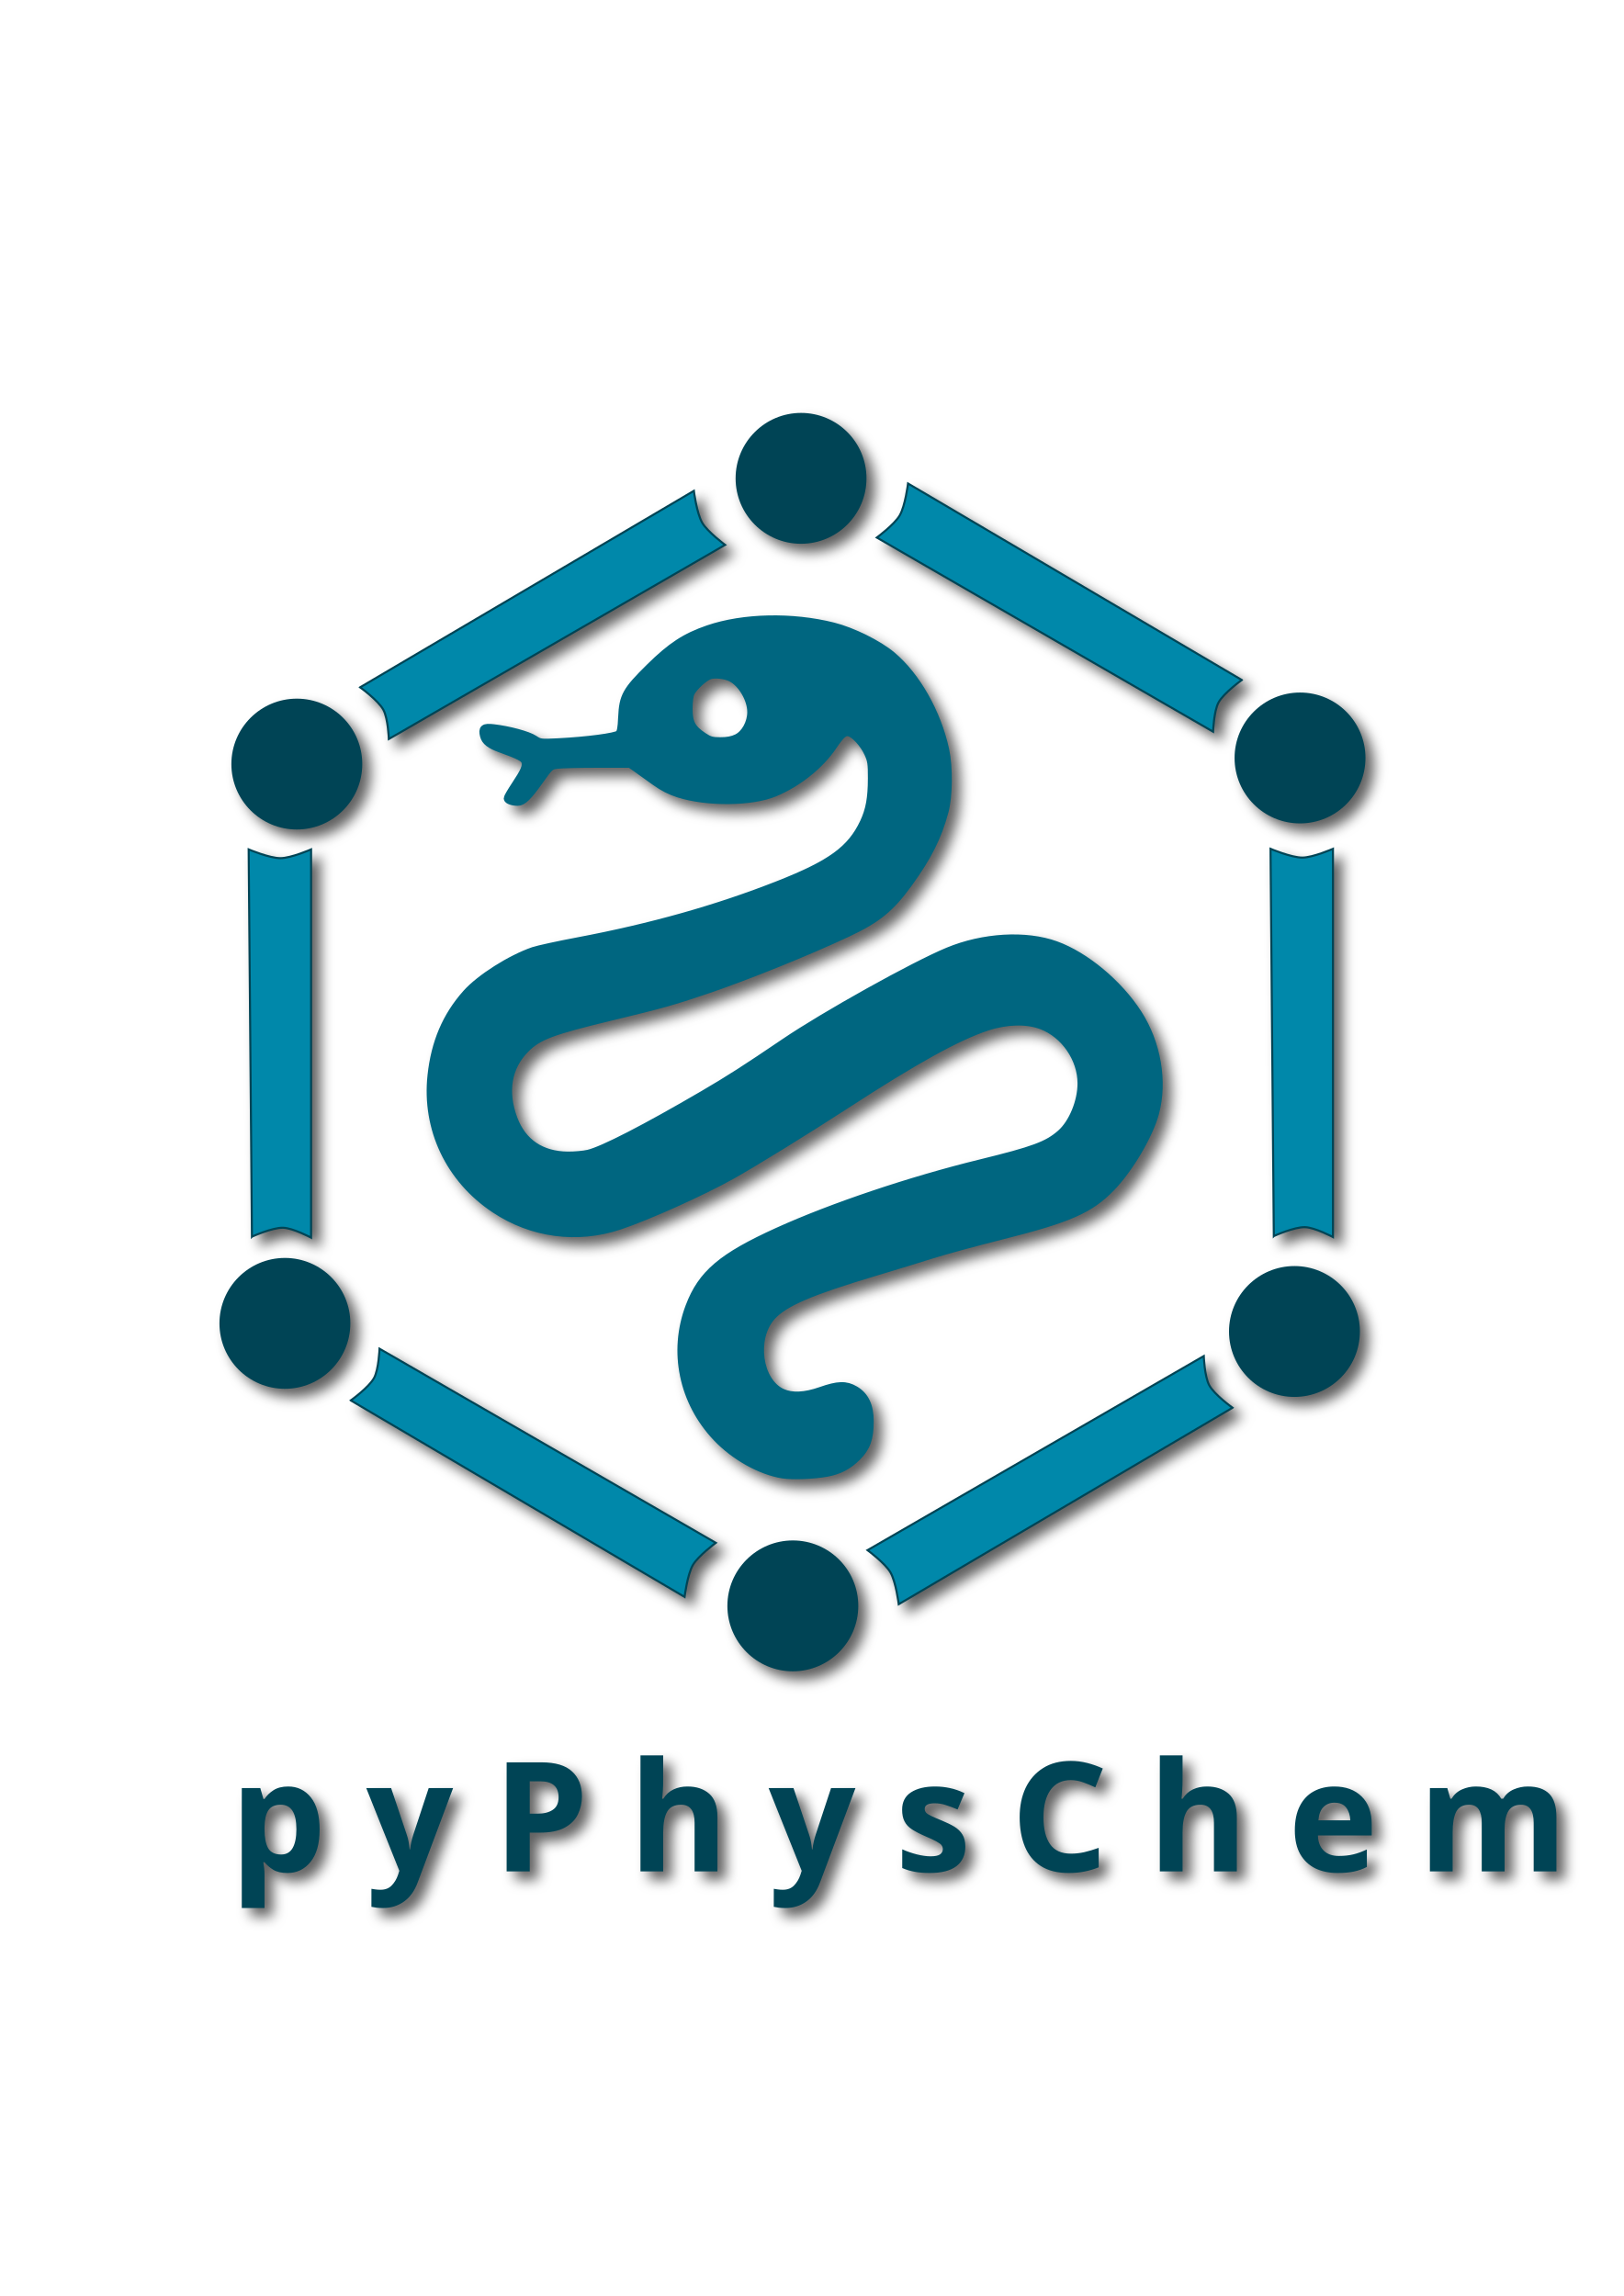
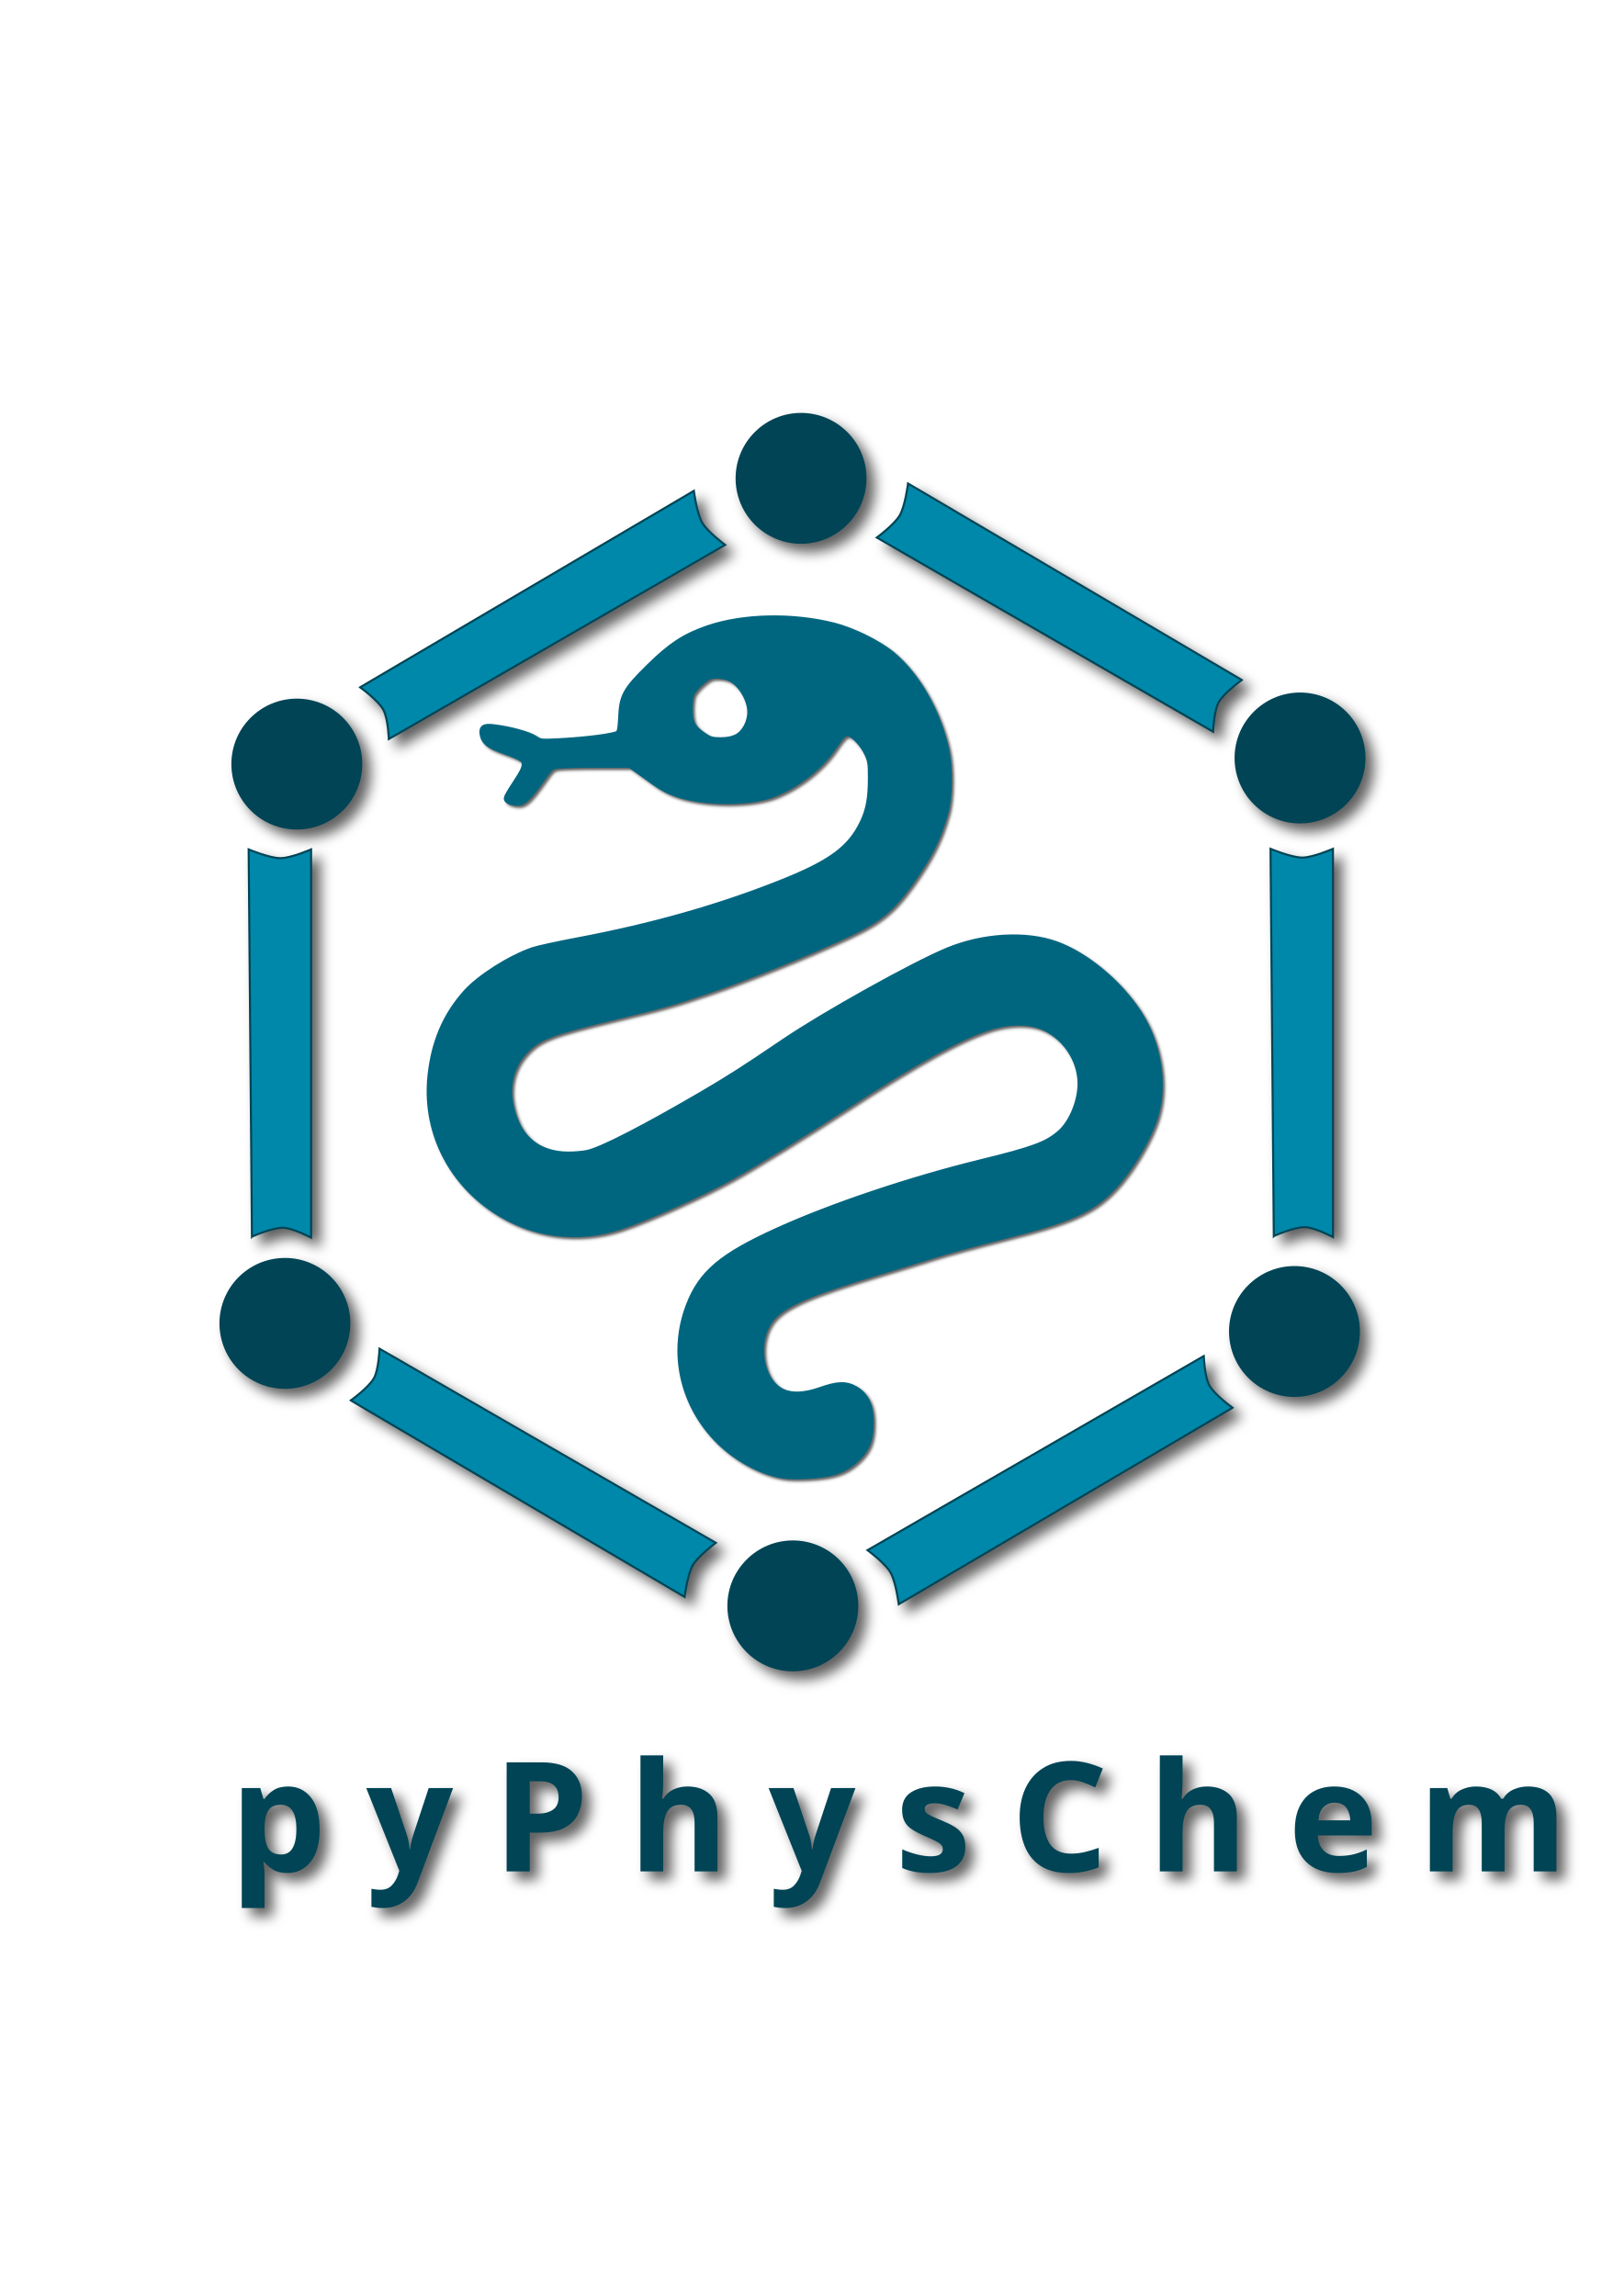
<svg xmlns="http://www.w3.org/2000/svg" width="210mm" height="297mm" viewBox="0 0 210 297" version="1.1" id="svg1" xml:space="preserve">
  <defs id="defs1">
-     <filter style="color-interpolation-filters:sRGB;" id="filter20" x="-0.013" y="-0.01" width="1.033" height="1.026">
+     <filter style="color-interpolation-filters:sRGB;" id="filter20" x="-0.254" y="-0.113" width="1.645" height="1.292">
      <feFlood result="flood" in="SourceGraphic" flood-opacity="0.624" flood-color="rgb(0,0,0)" id="feFlood19" />
      <feGaussianBlur result="blur" in="SourceGraphic" stdDeviation="0.8" id="feGaussianBlur19" />
      <feOffset result="offset" in="blur" dx="1.1" dy="1.1" id="feOffset19" />
      <feComposite result="comp1" operator="in" in="flood" in2="offset" id="feComposite19" />
      <feComposite result="comp2" operator="over" in="SourceGraphic" in2="comp1" id="feComposite20" />
    </filter>
+     <filter style="color-interpolation-filters:sRGB" id="filter20-7" x="-0.254" y="-0.113" width="1.645" height="1.292">
+       <feFlood result="flood" in="SourceGraphic" flood-opacity="0.624" flood-color="rgb(0,0,0)" id="feFlood19-5" />
+       <feGaussianBlur result="blur" in="SourceGraphic" stdDeviation="0.8" id="feGaussianBlur19-3" />
+       <feOffset result="offset" in="blur" dx="1.1" dy="1.1" id="feOffset19-5" />
+       <feComposite result="comp1" operator="in" in="flood" in2="offset" id="feComposite19-6" />
+       <feComposite result="comp2" operator="over" in="SourceGraphic" in2="comp1" id="feComposite20-2" />
+     </filter>
+     <filter style="color-interpolation-filters:sRGB" id="filter2" x="-0.254" y="-0.113" width="1.645" height="1.292">
+       <feFlood result="flood" in="SourceGraphic" flood-opacity="0.624" flood-color="rgb(0,0,0)" id="feFlood1" />
+       <feGaussianBlur result="blur" in="SourceGraphic" stdDeviation="0.8" id="feGaussianBlur1" />
+       <feOffset result="offset" in="blur" dx="1.1" dy="1.1" id="feOffset1" />
+       <feComposite result="comp1" operator="in" in="flood" in2="offset" id="feComposite1" />
+       <feComposite result="comp2" operator="over" in="SourceGraphic" in2="comp1" id="feComposite2" />
+     </filter>
+     <filter style="color-interpolation-filters:sRGB" id="filter4" x="-0.254" y="-0.113" width="1.645" height="1.292">
+       <feFlood result="flood" in="SourceGraphic" flood-opacity="0.624" flood-color="rgb(0,0,0)" id="feFlood2" />
+       <feGaussianBlur result="blur" in="SourceGraphic" stdDeviation="0.8" id="feGaussianBlur2" />
+       <feOffset result="offset" in="blur" dx="1.1" dy="1.1" id="feOffset2" />
+       <feComposite result="comp1" operator="in" in="flood" in2="offset" id="feComposite3" />
+       <feComposite result="comp2" operator="over" in="SourceGraphic" in2="comp1" id="feComposite4" />
+     </filter>
+     <filter style="color-interpolation-filters:sRGB" id="filter6" x="-0.254" y="-0.113" width="1.645" height="1.292">
+       <feFlood result="flood" in="SourceGraphic" flood-opacity="0.624" flood-color="rgb(0,0,0)" id="feFlood4" />
+       <feGaussianBlur result="blur" in="SourceGraphic" stdDeviation="0.8" id="feGaussianBlur4" />
+       <feOffset result="offset" in="blur" dx="1.1" dy="1.1" id="feOffset4" />
+       <feComposite result="comp1" operator="in" in="flood" in2="offset" id="feComposite5" />
+       <feComposite result="comp2" operator="over" in="SourceGraphic" in2="comp1" id="feComposite6" />
+     </filter>
+     <filter style="color-interpolation-filters:sRGB" id="filter8" x="-0.254" y="-0.113" width="1.645" height="1.292">
+       <feFlood result="flood" in="SourceGraphic" flood-opacity="0.624" flood-color="rgb(0,0,0)" id="feFlood6" />
+       <feGaussianBlur result="blur" in="SourceGraphic" stdDeviation="0.8" id="feGaussianBlur6" />
+       <feOffset result="offset" in="blur" dx="1.1" dy="1.1" id="feOffset6" />
+       <feComposite result="comp1" operator="in" in="flood" in2="offset" id="feComposite7" />
+       <feComposite result="comp2" operator="over" in="SourceGraphic" in2="comp1" id="feComposite8" />
+     </filter>
+     <filter style="color-interpolation-filters:sRGB" id="filter10" x="-0.254" y="-0.113" width="1.645" height="1.292">
+       <feFlood result="flood" in="SourceGraphic" flood-opacity="0.624" flood-color="rgb(0,0,0)" id="feFlood8" />
+       <feGaussianBlur result="blur" in="SourceGraphic" stdDeviation="0.8" id="feGaussianBlur8" />
+       <feOffset result="offset" in="blur" dx="1.1" dy="1.1" id="feOffset8" />
+       <feComposite result="comp1" operator="in" in="flood" in2="offset" id="feComposite9" />
+       <feComposite result="comp2" operator="over" in="SourceGraphic" in2="comp1" id="feComposite10" />
+     </filter>
+     <filter style="color-interpolation-filters:sRGB" id="filter12" x="-0.254" y="-0.113" width="1.645" height="1.292">
+       <feFlood result="flood" in="SourceGraphic" flood-opacity="0.624" flood-color="rgb(0,0,0)" id="feFlood10" />
+       <feGaussianBlur result="blur" in="SourceGraphic" stdDeviation="0.8" id="feGaussianBlur10" />
+       <feOffset result="offset" in="blur" dx="1.1" dy="1.1" id="feOffset10" />
+       <feComposite result="comp1" operator="in" in="flood" in2="offset" id="feComposite11" />
+       <feComposite result="comp2" operator="over" in="SourceGraphic" in2="comp1" id="feComposite12" />
+     </filter>
+     <filter style="color-interpolation-filters:sRGB" id="filter14" x="-0.254" y="-0.113" width="1.645" height="1.292">
+       <feFlood result="flood" in="SourceGraphic" flood-opacity="0.624" flood-color="rgb(0,0,0)" id="feFlood12" />
+       <feGaussianBlur result="blur" in="SourceGraphic" stdDeviation="0.8" id="feGaussianBlur12" />
+       <feOffset result="offset" in="blur" dx="1.1" dy="1.1" id="feOffset12" />
+       <feComposite result="comp1" operator="in" in="flood" in2="offset" id="feComposite13" />
+       <feComposite result="comp2" operator="over" in="SourceGraphic" in2="comp1" id="feComposite14" />
+     </filter>
+     <filter style="color-interpolation-filters:sRGB" id="filter16" x="-0.254" y="-0.113" width="1.645" height="1.292">
+       <feFlood result="flood" in="SourceGraphic" flood-opacity="0.624" flood-color="rgb(0,0,0)" id="feFlood14" />
+       <feGaussianBlur result="blur" in="SourceGraphic" stdDeviation="0.8" id="feGaussianBlur14" />
+       <feOffset result="offset" in="blur" dx="1.1" dy="1.1" id="feOffset14" />
+       <feComposite result="comp1" operator="in" in="flood" in2="offset" id="feComposite15" />
+       <feComposite result="comp2" operator="over" in="SourceGraphic" in2="comp1" id="feComposite16" />
+     </filter>
+     <filter style="color-interpolation-filters:sRGB" id="filter18" x="-0.254" y="-0.113" width="1.645" height="1.292">
+       <feFlood result="flood" in="SourceGraphic" flood-opacity="0.624" flood-color="rgb(0,0,0)" id="feFlood16" />
+       <feGaussianBlur result="blur" in="SourceGraphic" stdDeviation="0.8" id="feGaussianBlur16" />
+       <feOffset result="offset" in="blur" dx="1.1" dy="1.1" id="feOffset16" />
+       <feComposite result="comp1" operator="in" in="flood" in2="offset" id="feComposite17" />
+       <feComposite result="comp2" operator="over" in="SourceGraphic" in2="comp1" id="feComposite18" />
+     </filter>
+     <filter style="color-interpolation-filters:sRGB" id="filter22" x="-0.254" y="-0.113" width="1.645" height="1.292">
+       <feFlood result="flood" in="SourceGraphic" flood-opacity="0.624" flood-color="rgb(0,0,0)" id="feFlood18" />
+       <feGaussianBlur result="blur" in="SourceGraphic" stdDeviation="0.8" id="feGaussianBlur18" />
+       <feOffset result="offset" in="blur" dx="1.1" dy="1.1" id="feOffset18" />
+       <feComposite result="comp1" operator="in" in="flood" in2="offset" id="feComposite21" />
+       <feComposite result="comp2" operator="over" in="SourceGraphic" in2="comp1" id="feComposite22" />
+     </filter>
+     <filter style="color-interpolation-filters:sRGB" id="filter24" x="-0.254" y="-0.113" width="1.645" height="1.292">
+       <feFlood result="flood" in="SourceGraphic" flood-opacity="0.624" flood-color="rgb(0,0,0)" id="feFlood22" />
+       <feGaussianBlur result="blur" in="SourceGraphic" stdDeviation="0.8" id="feGaussianBlur22" />
+       <feOffset result="offset" in="blur" dx="1.1" dy="1.1" id="feOffset22" />
+       <feComposite result="comp1" operator="in" in="flood" in2="offset" id="feComposite23" />
+       <feComposite result="comp2" operator="over" in="SourceGraphic" in2="comp1" id="feComposite24" />
+     </filter>
+     <filter style="color-interpolation-filters:sRGB" id="filter26" x="-0.254" y="-0.113" width="1.645" height="1.292">
+       <feFlood result="flood" in="SourceGraphic" flood-opacity="0.624" flood-color="rgb(0,0,0)" id="feFlood24" />
+       <feGaussianBlur result="blur" in="SourceGraphic" stdDeviation="0.8" id="feGaussianBlur24" />
+       <feOffset result="offset" in="blur" dx="1.1" dy="1.1" id="feOffset24" />
+       <feComposite result="comp1" operator="in" in="flood" in2="offset" id="feComposite25" />
+       <feComposite result="comp2" operator="over" in="SourceGraphic" in2="comp1" id="feComposite26" />
+     </filter>
  </defs>
  <g id="layer1">
-     <g id="g9" style="filter:url(#filter20)">
-       <path style="fill:#006680;stroke:#006680;stroke-width:3.78;stroke-linejoin:round;stroke-dasharray:none;stroke-opacity:1;paint-order:stroke markers fill" d="m 382.667,720.923 c -10.859,-1.713 -23.596,-8.823 -32.388,-18.08 -16.557,-17.43 -21.664,-42.061 -13.295,-64.115 6.056,-15.957 15.861,-24.285 43.198,-36.689 26.585,-12.063 64.902,-24.951 98.951,-33.284 26.233,-6.419 32.907,-8.891 39.373,-14.583 5.775,-5.083 10.103,-15.564 10.103,-24.467 0,-12.126 -8.191,-24.047 -19.463,-28.324 -7.217,-2.738 -17.174,-2.491 -26.693,0.664 -14.593,4.836 -35.136,16.203 -68.749,38.043 -19.358,12.577 -45.326,28.595 -56.159,34.641 -14.61,8.154 -41.055,20.033 -54.739,24.59 -20.672,6.884 -42.789,3.928 -60.933,-8.145 -22.221,-14.785 -33.817,-39.244 -31.001,-65.391 1.739,-16.153 7.229,-29.033 17.098,-40.118 6.643,-7.461 21.553,-16.922 32.743,-20.776 2.219,-0.764 12.096,-2.911 21.948,-4.771 35.898,-6.776 67.914,-15.809 97.893,-27.621 25.696,-10.124 35.429,-17.218 41.626,-30.335 2.88,-6.097 3.931,-11.848 3.958,-21.658 0.02,-7.278 -0.199,-8.736 -1.844,-12.289 -2.145,-4.632 -6.49,-9.383 -9.203,-10.064 -2.317,-0.582 -3.919,0.779 -7.979,6.777 -6.333,9.357 -17.117,17.94 -28.486,22.673 -11.2,4.663 -32.909,4.872 -46.86,0.452 -4.112,-1.303 -7.724,-3.14 -11.439,-5.818 -2.986,-2.153 -6.971,-5.002 -8.856,-6.332 l -3.428,-2.418 h -16.092 c -8.851,0 -17.664,0.216 -19.586,0.479 -3.42,0.469 -3.604,0.634 -8.649,7.75 -5.538,7.811 -8.181,10.377 -10.671,10.361 -2.58,-0.017 -4.922,-0.85 -4.92,-1.751 0.001,-0.464 1.663,-3.339 3.693,-6.389 4.509,-6.775 5.535,-9.148 4.956,-11.456 -0.463,-1.847 -2.748,-3.058 -12.129,-6.43 -5.157,-1.854 -7.445,-3.641 -8.124,-6.347 -0.898,-3.577 0.011,-4.295 4.73,-3.739 7.64,0.901 16.852,3.398 19.851,5.379 2.871,1.897 3.129,1.929 11.904,1.488 13.816,-0.694 28.014,-2.573 29.482,-3.901 0.976,-0.883 1.338,-2.798 1.582,-8.361 0.445,-10.15 2.023,-12.987 13.53,-24.327 10.51,-10.359 17.399,-14.862 28.593,-18.695 17.145,-5.87 41.096,-6.385 61.146,-1.314 9.403,2.378 22,8.618 28.644,14.188 12.017,10.076 22.171,28.009 26.098,46.091 1.85,8.519 1.711,22.733 -0.295,30.185 -3.377,12.541 -8.18,22.123 -17.641,35.192 -8.83,12.197 -15.204,17.395 -29.723,24.24 -19.241,9.071 -49.452,21.271 -69.206,27.949 -16.552,5.595 -21.847,7.078 -46.234,12.952 -29.176,7.027 -35.767,9.492 -41.976,15.701 -8.857,8.857 -10.935,20.928 -5.908,34.317 4.335,11.545 13.487,17.731 26.414,17.853 3.274,0.031 7.793,-0.373 10.044,-0.899 7.083,-1.652 27.625,-12.217 56.172,-28.891 12.551,-7.33 20.87,-12.663 39.804,-25.513 19.642,-13.331 63.121,-37.565 79.849,-44.506 17.269,-7.166 38.049,-8.379 52.703,-3.077 14.48,5.239 30.721,18.768 40.2,33.486 9.334,14.493 12.57,33.291 8.389,48.732 -2.94,10.858 -12.593,27.215 -21.481,36.401 -10.362,10.709 -20.715,15.254 -53.516,23.493 -12.754,3.203 -28.043,7.365 -33.976,9.248 -5.933,1.883 -18.656,5.778 -28.272,8.655 -31.334,9.374 -44.098,14.875 -50.161,21.618 -9.535,10.605 -6.621,31.866 5.096,37.188 4.716,2.142 11.094,1.843 18.84,-0.882 8.419,-2.962 12.29,-3.07 16.734,-0.465 4.925,2.886 7.259,7.841 7.259,15.414 0,8.394 -1.577,12.827 -6.199,17.426 -4.376,4.353 -8.745,6.639 -14.845,7.767 -6.356,1.175 -16.743,1.575 -21.482,0.827 z M 360.187,360.793 c 3.99,-1.931 6.975,-7.362 6.975,-12.687 0,-6.226 -4.472,-13.915 -9.682,-16.647 -2.894,-1.518 -8.266,-2.083 -10.778,-1.135 -2.642,0.998 -7.5,5.507 -8.989,8.343 -0.649,1.236 -1.055,4.246 -1.055,7.825 0,6.915 1.511,9.766 7.158,13.506 3.033,2.009 4.176,2.327 8.359,2.327 3.372,0 5.808,-0.466 8.012,-1.533 z" id="path57" transform="scale(0.2645833)" />
-       <circle style="fill:#004455;stroke:none;stroke-width:1;stroke-linejoin:round;stroke-dasharray:none;paint-order:stroke markers fill" id="path54" cx="103.602" cy="61.877" r="8.463" />
-       <circle style="fill:#004455;stroke:none;stroke-width:1;stroke-linejoin:round;stroke-dasharray:none;paint-order:stroke markers fill" id="path54-6" cx="168.137" cy="98.048" r="8.463" />
-       <circle style="fill:#004455;stroke:none;stroke-width:1;stroke-linejoin:round;stroke-dasharray:none;paint-order:stroke markers fill" id="path54-2" cx="167.417" cy="172.236" r="8.463" />
-       <circle style="fill:#004455;stroke:none;stroke-width:1;stroke-linejoin:round;stroke-dasharray:none;paint-order:stroke markers fill" id="path54-3" cx="102.541" cy="207.729" r="8.463" />
-       <circle style="fill:#004455;stroke:none;stroke-width:1;stroke-linejoin:round;stroke-dasharray:none;paint-order:stroke markers fill" id="path54-26" cx="36.847" cy="171.186" r="8.463" />
-       <circle style="fill:#004455;stroke:none;stroke-width:1;stroke-linejoin:round;stroke-dasharray:none;paint-order:stroke markers fill" id="path54-9" cx="38.389" cy="98.837" r="8.463" />
-       <path style="fill:#0088aa;fill-rule:evenodd;stroke:#004455;stroke-width:0.265px;stroke-linecap:butt;stroke-linejoin:miter;stroke-opacity:1" d="m 46.572,88.907 43.17,-25.415 c 0,0 0.359,2.901 1.076,4.129 0.692,1.186 2.961,2.864 2.961,2.864 l -43.49,25.109 c 0,0 -0.096,-2.644 -0.701,-3.77 -0.662,-1.232 -3.017,-2.916 -3.017,-2.916 z" id="path56" />
-       <path style="fill:#0088aa;fill-rule:evenodd;stroke:#004455;stroke-width:0.265px;stroke-linecap:butt;stroke-linejoin:miter;stroke-opacity:1" d="m 32.585,159.97 -0.425,-50.094 c 0,0 2.692,1.14 4.114,1.133 1.373,-0.007 3.961,-1.133 3.961,-1.133 v 50.218 c 0,0 -2.338,-1.239 -3.615,-1.279 -1.398,-0.043 -4.034,1.154 -4.034,1.154 z" id="path56-93" />
-       <path style="fill:#0088aa;fill-rule:evenodd;stroke:#004455;stroke-width:0.265px;stroke-linecap:butt;stroke-linejoin:miter;stroke-opacity:1" d="m 164.748,159.894 -0.425,-50.094 c 0,0 2.692,1.14 4.114,1.133 1.373,-0.007 3.961,-1.133 3.961,-1.133 v 50.218 c 0,0 -2.338,-1.239 -3.615,-1.279 -1.398,-0.043 -4.034,1.154 -4.034,1.154 z" id="path56-93-0" />
-       <path style="fill:#0088aa;fill-rule:evenodd;stroke:#004455;stroke-width:0.265px;stroke-linecap:butt;stroke-linejoin:miter;stroke-opacity:1" d="m 160.61,87.96 -43.17,-25.415 c 0,0 -0.359,2.901 -1.076,4.129 -0.692,1.186 -2.961,2.864 -2.961,2.864 l 43.49,25.109 c 0,0 0.096,-2.644 0.701,-3.77 0.662,-1.232 3.017,-2.916 3.017,-2.916 z" id="path56-9" />
-       <path style="fill:#0088aa;fill-rule:evenodd;stroke:#004455;stroke-width:0.265px;stroke-linecap:butt;stroke-linejoin:miter;stroke-opacity:1" d="m 45.369,181.153 43.17,25.415 c 0,0 0.359,-2.901 1.076,-4.129 0.692,-1.186 2.961,-2.864 2.961,-2.864 l -43.49,-25.109 c 0,0 -0.096,2.644 -0.701,3.77 -0.662,1.232 -3.017,2.916 -3.017,2.916 z" id="path56-97" />
-       <path style="fill:#0088aa;fill-rule:evenodd;stroke:#004455;stroke-width:0.265px;stroke-linecap:butt;stroke-linejoin:miter;stroke-opacity:1" d="m 159.407,182.1 -43.17,25.415 c 0,0 -0.359,-2.901 -1.076,-4.129 -0.692,-1.186 -2.961,-2.864 -2.961,-2.864 l 43.49,-25.109 c 0,0 0.096,2.644 0.701,3.77 0.662,1.232 3.017,2.916 3.017,2.916 z" id="path56-9-3" />
-       <text xml:space="preserve" style="font-weight:bold;font-size:19.756px;line-height:0px;font-family:Calibri;-inkscape-font-specification:'Calibri Bold';text-decoration-color:#000000;letter-spacing:0px;word-spacing:0px;fill:#004455;stroke:none;stroke-width:0.265px;stroke-linecap:butt;stroke-linejoin:miter;stroke-opacity:1;-inkscape-stroke:none;stop-color:#000000" x="29.726" y="242.079" id="text57">
-         <tspan id="tspan57" style="font-size:19.756px;stroke-width:0.265px;stroke:none;fill:#004455" x="29.726" y="242.079">p y P h y s C h e m</tspan>
-       </text>
-     </g>
+     <path style="fill:#006680;stroke:#006680;stroke-width:3.78;stroke-linejoin:round;stroke-dasharray:none;stroke-opacity:1;paint-order:stroke markers fill;filter:url(#filter20)" d="m 382.667,720.923 c -10.859,-1.713 -23.596,-8.823 -32.388,-18.08 -16.557,-17.43 -21.664,-42.061 -13.295,-64.115 6.056,-15.957 15.861,-24.285 43.198,-36.689 26.585,-12.063 64.902,-24.951 98.951,-33.284 26.233,-6.419 32.907,-8.891 39.373,-14.583 5.775,-5.083 10.103,-15.564 10.103,-24.467 0,-12.126 -8.191,-24.047 -19.463,-28.324 -7.217,-2.738 -17.174,-2.491 -26.693,0.664 -14.593,4.836 -35.136,16.203 -68.749,38.043 -19.358,12.577 -45.326,28.595 -56.159,34.641 -14.61,8.154 -41.055,20.033 -54.739,24.59 -20.672,6.884 -42.789,3.928 -60.933,-8.145 -22.221,-14.785 -33.817,-39.244 -31.001,-65.391 1.739,-16.153 7.229,-29.033 17.098,-40.118 6.643,-7.461 21.553,-16.922 32.743,-20.776 2.219,-0.764 12.096,-2.911 21.948,-4.771 35.898,-6.776 67.914,-15.809 97.893,-27.621 25.696,-10.124 35.429,-17.218 41.626,-30.335 2.88,-6.097 3.931,-11.848 3.958,-21.658 0.02,-7.278 -0.199,-8.736 -1.844,-12.289 -2.145,-4.632 -6.49,-9.383 -9.203,-10.064 -2.317,-0.582 -3.919,0.779 -7.979,6.777 -6.333,9.357 -17.117,17.94 -28.486,22.673 -11.2,4.663 -32.909,4.872 -46.86,0.452 -4.112,-1.303 -7.724,-3.14 -11.439,-5.818 -2.986,-2.153 -6.971,-5.002 -8.856,-6.332 l -3.428,-2.418 h -16.092 c -8.851,0 -17.664,0.216 -19.586,0.479 -3.42,0.469 -3.604,0.634 -8.649,7.75 -5.538,7.811 -8.181,10.377 -10.671,10.361 -2.58,-0.017 -4.922,-0.85 -4.92,-1.751 0.001,-0.464 1.663,-3.339 3.693,-6.389 4.509,-6.775 5.535,-9.148 4.956,-11.456 -0.463,-1.847 -2.748,-3.058 -12.129,-6.43 -5.157,-1.854 -7.445,-3.641 -8.124,-6.347 -0.898,-3.577 0.011,-4.295 4.73,-3.739 7.64,0.901 16.852,3.398 19.851,5.379 2.871,1.897 3.129,1.929 11.904,1.488 13.816,-0.694 28.014,-2.573 29.482,-3.901 0.976,-0.883 1.338,-2.798 1.582,-8.361 0.445,-10.15 2.023,-12.987 13.53,-24.327 10.51,-10.359 17.399,-14.862 28.593,-18.695 17.145,-5.87 41.096,-6.385 61.146,-1.314 9.403,2.378 22,8.618 28.644,14.188 12.017,10.076 22.171,28.009 26.098,46.091 1.85,8.519 1.711,22.733 -0.295,30.185 -3.377,12.541 -8.18,22.123 -17.641,35.192 -8.83,12.197 -15.204,17.395 -29.723,24.24 -19.241,9.071 -49.452,21.271 -69.206,27.949 -16.552,5.595 -21.847,7.078 -46.234,12.952 -29.176,7.027 -35.767,9.492 -41.976,15.701 -8.857,8.857 -10.935,20.928 -5.908,34.317 4.335,11.545 13.487,17.731 26.414,17.853 3.274,0.031 7.793,-0.373 10.044,-0.899 7.083,-1.652 27.625,-12.217 56.172,-28.891 12.551,-7.33 20.87,-12.663 39.804,-25.513 19.642,-13.331 63.121,-37.565 79.849,-44.506 17.269,-7.166 38.049,-8.379 52.703,-3.077 14.48,5.239 30.721,18.768 40.2,33.486 9.334,14.493 12.57,33.291 8.389,48.732 -2.94,10.858 -12.593,27.215 -21.481,36.401 -10.362,10.709 -20.715,15.254 -53.516,23.493 -12.754,3.203 -28.043,7.365 -33.976,9.248 -5.933,1.883 -18.656,5.778 -28.272,8.655 -31.334,9.374 -44.098,14.875 -50.161,21.618 -9.535,10.605 -6.621,31.866 5.096,37.188 4.716,2.142 11.094,1.843 18.84,-0.882 8.419,-2.962 12.29,-3.07 16.734,-0.465 4.925,2.886 7.259,7.841 7.259,15.414 0,8.394 -1.577,12.827 -6.199,17.426 -4.376,4.353 -8.745,6.639 -14.845,7.767 -6.356,1.175 -16.743,1.575 -21.482,0.827 z M 360.187,360.793 c 3.99,-1.931 6.975,-7.362 6.975,-12.687 0,-6.226 -4.472,-13.915 -9.682,-16.647 -2.894,-1.518 -8.266,-2.083 -10.778,-1.135 -2.642,0.998 -7.5,5.507 -8.989,8.343 -0.649,1.236 -1.055,4.246 -1.055,7.825 0,6.915 1.511,9.766 7.158,13.506 3.033,2.009 4.176,2.327 8.359,2.327 3.372,0 5.808,-0.466 8.012,-1.533 z" id="path57" transform="scale(0.2645833)" />
+     <circle style="fill:#004455;stroke:none;stroke-width:1;stroke-linejoin:round;stroke-dasharray:none;paint-order:stroke markers fill;filter:url(#filter20)" id="path54" cx="103.602" cy="61.877" r="8.463" />
+     <circle style="fill:#004455;stroke:none;stroke-width:1;stroke-linejoin:round;stroke-dasharray:none;paint-order:stroke markers fill;filter:url(#filter20)" id="path54-6" cx="168.137" cy="98.048" r="8.463" />
+     <circle style="fill:#004455;stroke:none;stroke-width:1;stroke-linejoin:round;stroke-dasharray:none;paint-order:stroke markers fill;filter:url(#filter20)" id="path54-2" cx="167.417" cy="172.236" r="8.463" />
+     <circle style="fill:#004455;stroke:none;stroke-width:1;stroke-linejoin:round;stroke-dasharray:none;paint-order:stroke markers fill;filter:url(#filter20)" id="path54-3" cx="102.541" cy="207.729" r="8.463" />
+     <circle style="fill:#004455;stroke:none;stroke-width:1;stroke-linejoin:round;stroke-dasharray:none;paint-order:stroke markers fill;filter:url(#filter20)" id="path54-26" cx="36.847" cy="171.186" r="8.463" />
+     <circle style="fill:#004455;stroke:none;stroke-width:1;stroke-linejoin:round;stroke-dasharray:none;paint-order:stroke markers fill;filter:url(#filter20)" id="path54-9" cx="38.389" cy="98.837" r="8.463" />
+     <path style="fill:#0088aa;fill-rule:evenodd;stroke:#004455;stroke-width:0.265px;stroke-linecap:butt;stroke-linejoin:miter;stroke-opacity:1;filter:url(#filter20)" d="m 46.572,88.907 43.17,-25.415 c 0,0 0.359,2.901 1.076,4.129 0.692,1.186 2.961,2.864 2.961,2.864 l -43.49,25.109 c 0,0 -0.096,-2.644 -0.701,-3.77 -0.662,-1.232 -3.017,-2.916 -3.017,-2.916 z" id="path56" />
+     <path style="fill:#0088aa;fill-rule:evenodd;stroke:#004455;stroke-width:0.265px;stroke-linecap:butt;stroke-linejoin:miter;stroke-opacity:1;filter:url(#filter20)" d="m 32.585,159.97 -0.425,-50.094 c 0,0 2.692,1.14 4.114,1.133 1.373,-0.007 3.961,-1.133 3.961,-1.133 v 50.218 c 0,0 -2.338,-1.239 -3.615,-1.279 -1.398,-0.043 -4.034,1.154 -4.034,1.154 z" id="path56-93" />
+     <path style="fill:#0088aa;fill-rule:evenodd;stroke:#004455;stroke-width:0.265px;stroke-linecap:butt;stroke-linejoin:miter;stroke-opacity:1;filter:url(#filter20)" d="m 164.748,159.894 -0.425,-50.094 c 0,0 2.692,1.14 4.114,1.133 1.373,-0.007 3.961,-1.133 3.961,-1.133 v 50.218 c 0,0 -2.338,-1.239 -3.615,-1.279 -1.398,-0.043 -4.034,1.154 -4.034,1.154 z" id="path56-93-0" />
+     <path style="fill:#0088aa;fill-rule:evenodd;stroke:#004455;stroke-width:0.265px;stroke-linecap:butt;stroke-linejoin:miter;stroke-opacity:1;filter:url(#filter20)" d="m 160.61,87.96 -43.17,-25.415 c 0,0 -0.359,2.901 -1.076,4.129 -0.692,1.186 -2.961,2.864 -2.961,2.864 l 43.49,25.109 c 0,0 0.096,-2.644 0.701,-3.77 0.662,-1.232 3.017,-2.916 3.017,-2.916 z" id="path56-9" />
+     <path style="fill:#0088aa;fill-rule:evenodd;stroke:#004455;stroke-width:0.265px;stroke-linecap:butt;stroke-linejoin:miter;stroke-opacity:1;filter:url(#filter20)" d="m 45.369,181.153 43.17,25.415 c 0,0 0.359,-2.901 1.076,-4.129 0.692,-1.186 2.961,-2.864 2.961,-2.864 l -43.49,-25.109 c 0,0 -0.096,2.644 -0.701,3.77 -0.662,1.232 -3.017,2.916 -3.017,2.916 z" id="path56-97" />
+     <path style="fill:#0088aa;fill-rule:evenodd;stroke:#004455;stroke-width:0.265px;stroke-linecap:butt;stroke-linejoin:miter;stroke-opacity:1;filter:url(#filter20)" d="m 159.407,182.1 -43.17,25.415 c 0,0 -0.359,-2.901 -1.076,-4.129 -0.692,-1.186 -2.961,-2.864 -2.961,-2.864 l 43.49,-25.109 c 0,0 0.096,2.644 0.701,3.77 0.662,1.232 3.017,2.916 3.017,2.916 z" id="path56-9-3" />
+     <text xml:space="preserve" style="font-weight:bold;font-size:19.756px;line-height:0px;font-family:Calibri;-inkscape-font-specification:'Calibri Bold';text-decoration-color:#000000;letter-spacing:0px;word-spacing:0px;fill:#004455;stroke:none;stroke-width:0.265px;stroke-linecap:butt;stroke-linejoin:miter;stroke-opacity:1;-inkscape-stroke:none;filter:url(#filter20);stop-color:#000000" x="29.726" y="242.079" id="text57">
+       <tspan id="tspan57" style="font-size:19.756px;fill:#004455;stroke:none;stroke-width:0.265px" x="29.726" y="242.079">p y P h y s C h e m</tspan>
+     </text>
+     <path style="fill:#006680;stroke:#006680;stroke-width:3.78;stroke-linejoin:round;stroke-dasharray:none;stroke-opacity:1;paint-order:stroke markers fill;filter:url(#filter20-7)" d="m 382.667,720.923 c -10.859,-1.713 -23.596,-8.823 -32.388,-18.08 -16.557,-17.43 -21.664,-42.061 -13.295,-64.115 6.056,-15.957 15.861,-24.285 43.198,-36.689 26.585,-12.063 64.902,-24.951 98.951,-33.284 26.233,-6.419 32.907,-8.891 39.373,-14.583 5.775,-5.083 10.103,-15.564 10.103,-24.467 0,-12.126 -8.191,-24.047 -19.463,-28.324 -7.217,-2.738 -17.174,-2.491 -26.693,0.664 -14.593,4.836 -35.136,16.203 -68.749,38.043 -19.358,12.577 -45.326,28.595 -56.159,34.641 -14.61,8.154 -41.055,20.033 -54.739,24.59 -20.672,6.884 -42.789,3.928 -60.933,-8.145 -22.221,-14.785 -33.817,-39.244 -31.001,-65.391 1.739,-16.153 7.229,-29.033 17.098,-40.118 6.643,-7.461 21.553,-16.922 32.743,-20.776 2.219,-0.764 12.096,-2.911 21.948,-4.771 35.898,-6.776 67.914,-15.809 97.893,-27.621 25.696,-10.124 35.429,-17.218 41.626,-30.335 2.88,-6.097 3.931,-11.848 3.958,-21.658 0.02,-7.278 -0.199,-8.736 -1.844,-12.289 -2.145,-4.632 -6.49,-9.383 -9.203,-10.064 -2.317,-0.582 -3.919,0.779 -7.979,6.777 -6.333,9.357 -17.117,17.94 -28.486,22.673 -11.2,4.663 -32.909,4.872 -46.86,0.452 -4.112,-1.303 -7.724,-3.14 -11.439,-5.818 -2.986,-2.153 -6.971,-5.002 -8.856,-6.332 l -3.428,-2.418 h -16.092 c -8.851,0 -17.664,0.216 -19.586,0.479 -3.42,0.469 -3.604,0.634 -8.649,7.75 -5.538,7.811 -8.181,10.377 -10.671,10.361 -2.58,-0.017 -4.922,-0.85 -4.92,-1.751 0.001,-0.464 1.663,-3.339 3.693,-6.389 4.509,-6.775 5.535,-9.148 4.956,-11.456 -0.463,-1.847 -2.748,-3.058 -12.129,-6.43 -5.157,-1.854 -7.445,-3.641 -8.124,-6.347 -0.898,-3.577 0.011,-4.295 4.73,-3.739 7.64,0.901 16.852,3.398 19.851,5.379 2.871,1.897 3.129,1.929 11.904,1.488 13.816,-0.694 28.014,-2.573 29.482,-3.901 0.976,-0.883 1.338,-2.798 1.582,-8.361 0.445,-10.15 2.023,-12.987 13.53,-24.327 10.51,-10.359 17.399,-14.862 28.593,-18.695 17.145,-5.87 41.096,-6.385 61.146,-1.314 9.403,2.378 22,8.618 28.644,14.188 12.017,10.076 22.171,28.009 26.098,46.091 1.85,8.519 1.711,22.733 -0.295,30.185 -3.377,12.541 -8.18,22.123 -17.641,35.192 -8.83,12.197 -15.204,17.395 -29.723,24.24 -19.241,9.071 -49.452,21.271 -69.206,27.949 -16.552,5.595 -21.847,7.078 -46.234,12.952 -29.176,7.027 -35.767,9.492 -41.976,15.701 -8.857,8.857 -10.935,20.928 -5.908,34.317 4.335,11.545 13.487,17.731 26.414,17.853 3.274,0.031 7.793,-0.373 10.044,-0.899 7.083,-1.652 27.625,-12.217 56.172,-28.891 12.551,-7.33 20.87,-12.663 39.804,-25.513 19.642,-13.331 63.121,-37.565 79.849,-44.506 17.269,-7.166 38.049,-8.379 52.703,-3.077 14.48,5.239 30.721,18.768 40.2,33.486 9.334,14.493 12.57,33.291 8.389,48.732 -2.94,10.858 -12.593,27.215 -21.481,36.401 -10.362,10.709 -20.715,15.254 -53.516,23.493 -12.754,3.203 -28.043,7.365 -33.976,9.248 -5.933,1.883 -18.656,5.778 -28.272,8.655 -31.334,9.374 -44.098,14.875 -50.161,21.618 -9.535,10.605 -6.621,31.866 5.096,37.188 4.716,2.142 11.094,1.843 18.84,-0.882 8.419,-2.962 12.29,-3.07 16.734,-0.465 4.925,2.886 7.259,7.841 7.259,15.414 0,8.394 -1.577,12.827 -6.199,17.426 -4.376,4.353 -8.745,6.639 -14.845,7.767 -6.356,1.175 -16.743,1.575 -21.482,0.827 z M 360.187,360.793 c 3.99,-1.931 6.975,-7.362 6.975,-12.687 0,-6.226 -4.472,-13.915 -9.682,-16.647 -2.894,-1.518 -8.266,-2.083 -10.778,-1.135 -2.642,0.998 -7.5,5.507 -8.989,8.343 -0.649,1.236 -1.055,4.246 -1.055,7.825 0,6.915 1.511,9.766 7.158,13.506 3.033,2.009 4.176,2.327 8.359,2.327 3.372,0 5.808,-0.466 8.012,-1.533 z" id="path57-1" transform="matrix(0.2645833,0,0,0.2645833,215.5408,5.60145)" />
+     <circle style="fill:#004455;stroke:none;stroke-width:1;stroke-linejoin:round;stroke-dasharray:none;paint-order:stroke markers fill;filter:url(#filter20-7)" id="path54-27" cx="319.143" cy="67.479" r="8.463" />
+     <circle style="fill:#004455;stroke:none;stroke-width:1;stroke-linejoin:round;stroke-dasharray:none;paint-order:stroke markers fill;filter:url(#filter20-7)" id="path54-6-0" cx="383.677" cy="103.649" r="8.463" />
+     <circle style="fill:#004455;stroke:none;stroke-width:1;stroke-linejoin:round;stroke-dasharray:none;paint-order:stroke markers fill;filter:url(#filter20-7)" id="path54-2-9" cx="382.958" cy="177.837" r="8.463" />
+     <circle style="fill:#004455;stroke:none;stroke-width:1;stroke-linejoin:round;stroke-dasharray:none;paint-order:stroke markers fill;filter:url(#filter20-7)" id="path54-3-3" cx="318.082" cy="213.33" r="8.463" />
+     <circle style="fill:#004455;stroke:none;stroke-width:1;stroke-linejoin:round;stroke-dasharray:none;paint-order:stroke markers fill;filter:url(#filter20-7)" id="path54-26-6" cx="252.388" cy="176.787" r="8.463" />
+     <circle style="fill:#004455;stroke:none;stroke-width:1;stroke-linejoin:round;stroke-dasharray:none;paint-order:stroke markers fill;filter:url(#filter20-7)" id="path54-9-0" cx="253.929" cy="104.439" r="8.463" />
+     <path style="fill:#0088aa;fill-rule:evenodd;stroke:#004455;stroke-width:0.265px;stroke-linecap:butt;stroke-linejoin:miter;stroke-opacity:1;filter:url(#filter20-7)" d="m 262.113,94.508 43.17,-25.415 c 0,0 0.359,2.901 1.076,4.129 0.692,1.186 2.961,2.864 2.961,2.864 l -43.49,25.109 c 0,0 -0.096,-2.644 -0.701,-3.77 -0.662,-1.232 -3.017,-2.916 -3.017,-2.916 z" id="path56-6" />
+     <path style="fill:#0088aa;fill-rule:evenodd;stroke:#004455;stroke-width:0.265px;stroke-linecap:butt;stroke-linejoin:miter;stroke-opacity:1;filter:url(#filter20-7)" d="m 248.126,165.571 -0.425,-50.094 c 0,0 2.692,1.14 4.114,1.133 1.373,-0.007 3.961,-1.133 3.961,-1.133 v 50.218 c 0,0 -2.338,-1.239 -3.615,-1.279 -1.398,-0.043 -4.034,1.154 -4.034,1.154 z" id="path56-93-2" />
+     <path style="fill:#0088aa;fill-rule:evenodd;stroke:#004455;stroke-width:0.265px;stroke-linecap:butt;stroke-linejoin:miter;stroke-opacity:1;filter:url(#filter20-7)" d="m 380.289,165.495 -0.425,-50.094 c 0,0 2.692,1.14 4.114,1.133 1.373,-0.007 3.961,-1.133 3.961,-1.133 v 50.218 c 0,0 -2.338,-1.239 -3.615,-1.279 -1.398,-0.043 -4.034,1.154 -4.034,1.154 z" id="path56-93-0-6" />
+     <path style="fill:#0088aa;fill-rule:evenodd;stroke:#004455;stroke-width:0.265px;stroke-linecap:butt;stroke-linejoin:miter;stroke-opacity:1;filter:url(#filter20-7)" d="m 376.151,93.562 -43.17,-25.415 c 0,0 -0.359,2.901 -1.076,4.129 -0.692,1.186 -2.961,2.864 -2.961,2.864 l 43.49,25.109 c 0,0 0.096,-2.644 0.701,-3.77 0.662,-1.232 3.017,-2.916 3.017,-2.916 z" id="path56-9-1" />
+     <path style="fill:#0088aa;fill-rule:evenodd;stroke:#004455;stroke-width:0.265px;stroke-linecap:butt;stroke-linejoin:miter;stroke-opacity:1;filter:url(#filter20-7)" d="m 260.91,186.755 43.17,25.415 c 0,0 0.359,-2.901 1.076,-4.129 0.692,-1.186 2.961,-2.864 2.961,-2.864 l -43.49,-25.109 c 0,0 -0.096,2.644 -0.701,3.77 -0.662,1.232 -3.017,2.916 -3.017,2.916 z" id="path56-97-8" />
+     <path style="fill:#0088aa;fill-rule:evenodd;stroke:#004455;stroke-width:0.265px;stroke-linecap:butt;stroke-linejoin:miter;stroke-opacity:1;filter:url(#filter20-7)" d="m 374.948,187.701 -43.17,25.415 c 0,0 -0.359,-2.901 -1.076,-4.129 -0.692,-1.186 -2.961,-2.864 -2.961,-2.864 l 43.49,-25.109 c 0,0 0.096,2.644 0.701,3.77 0.662,1.232 3.017,2.916 3.017,2.916 z" id="path56-9-3-7" />
  </g>
</svg>
